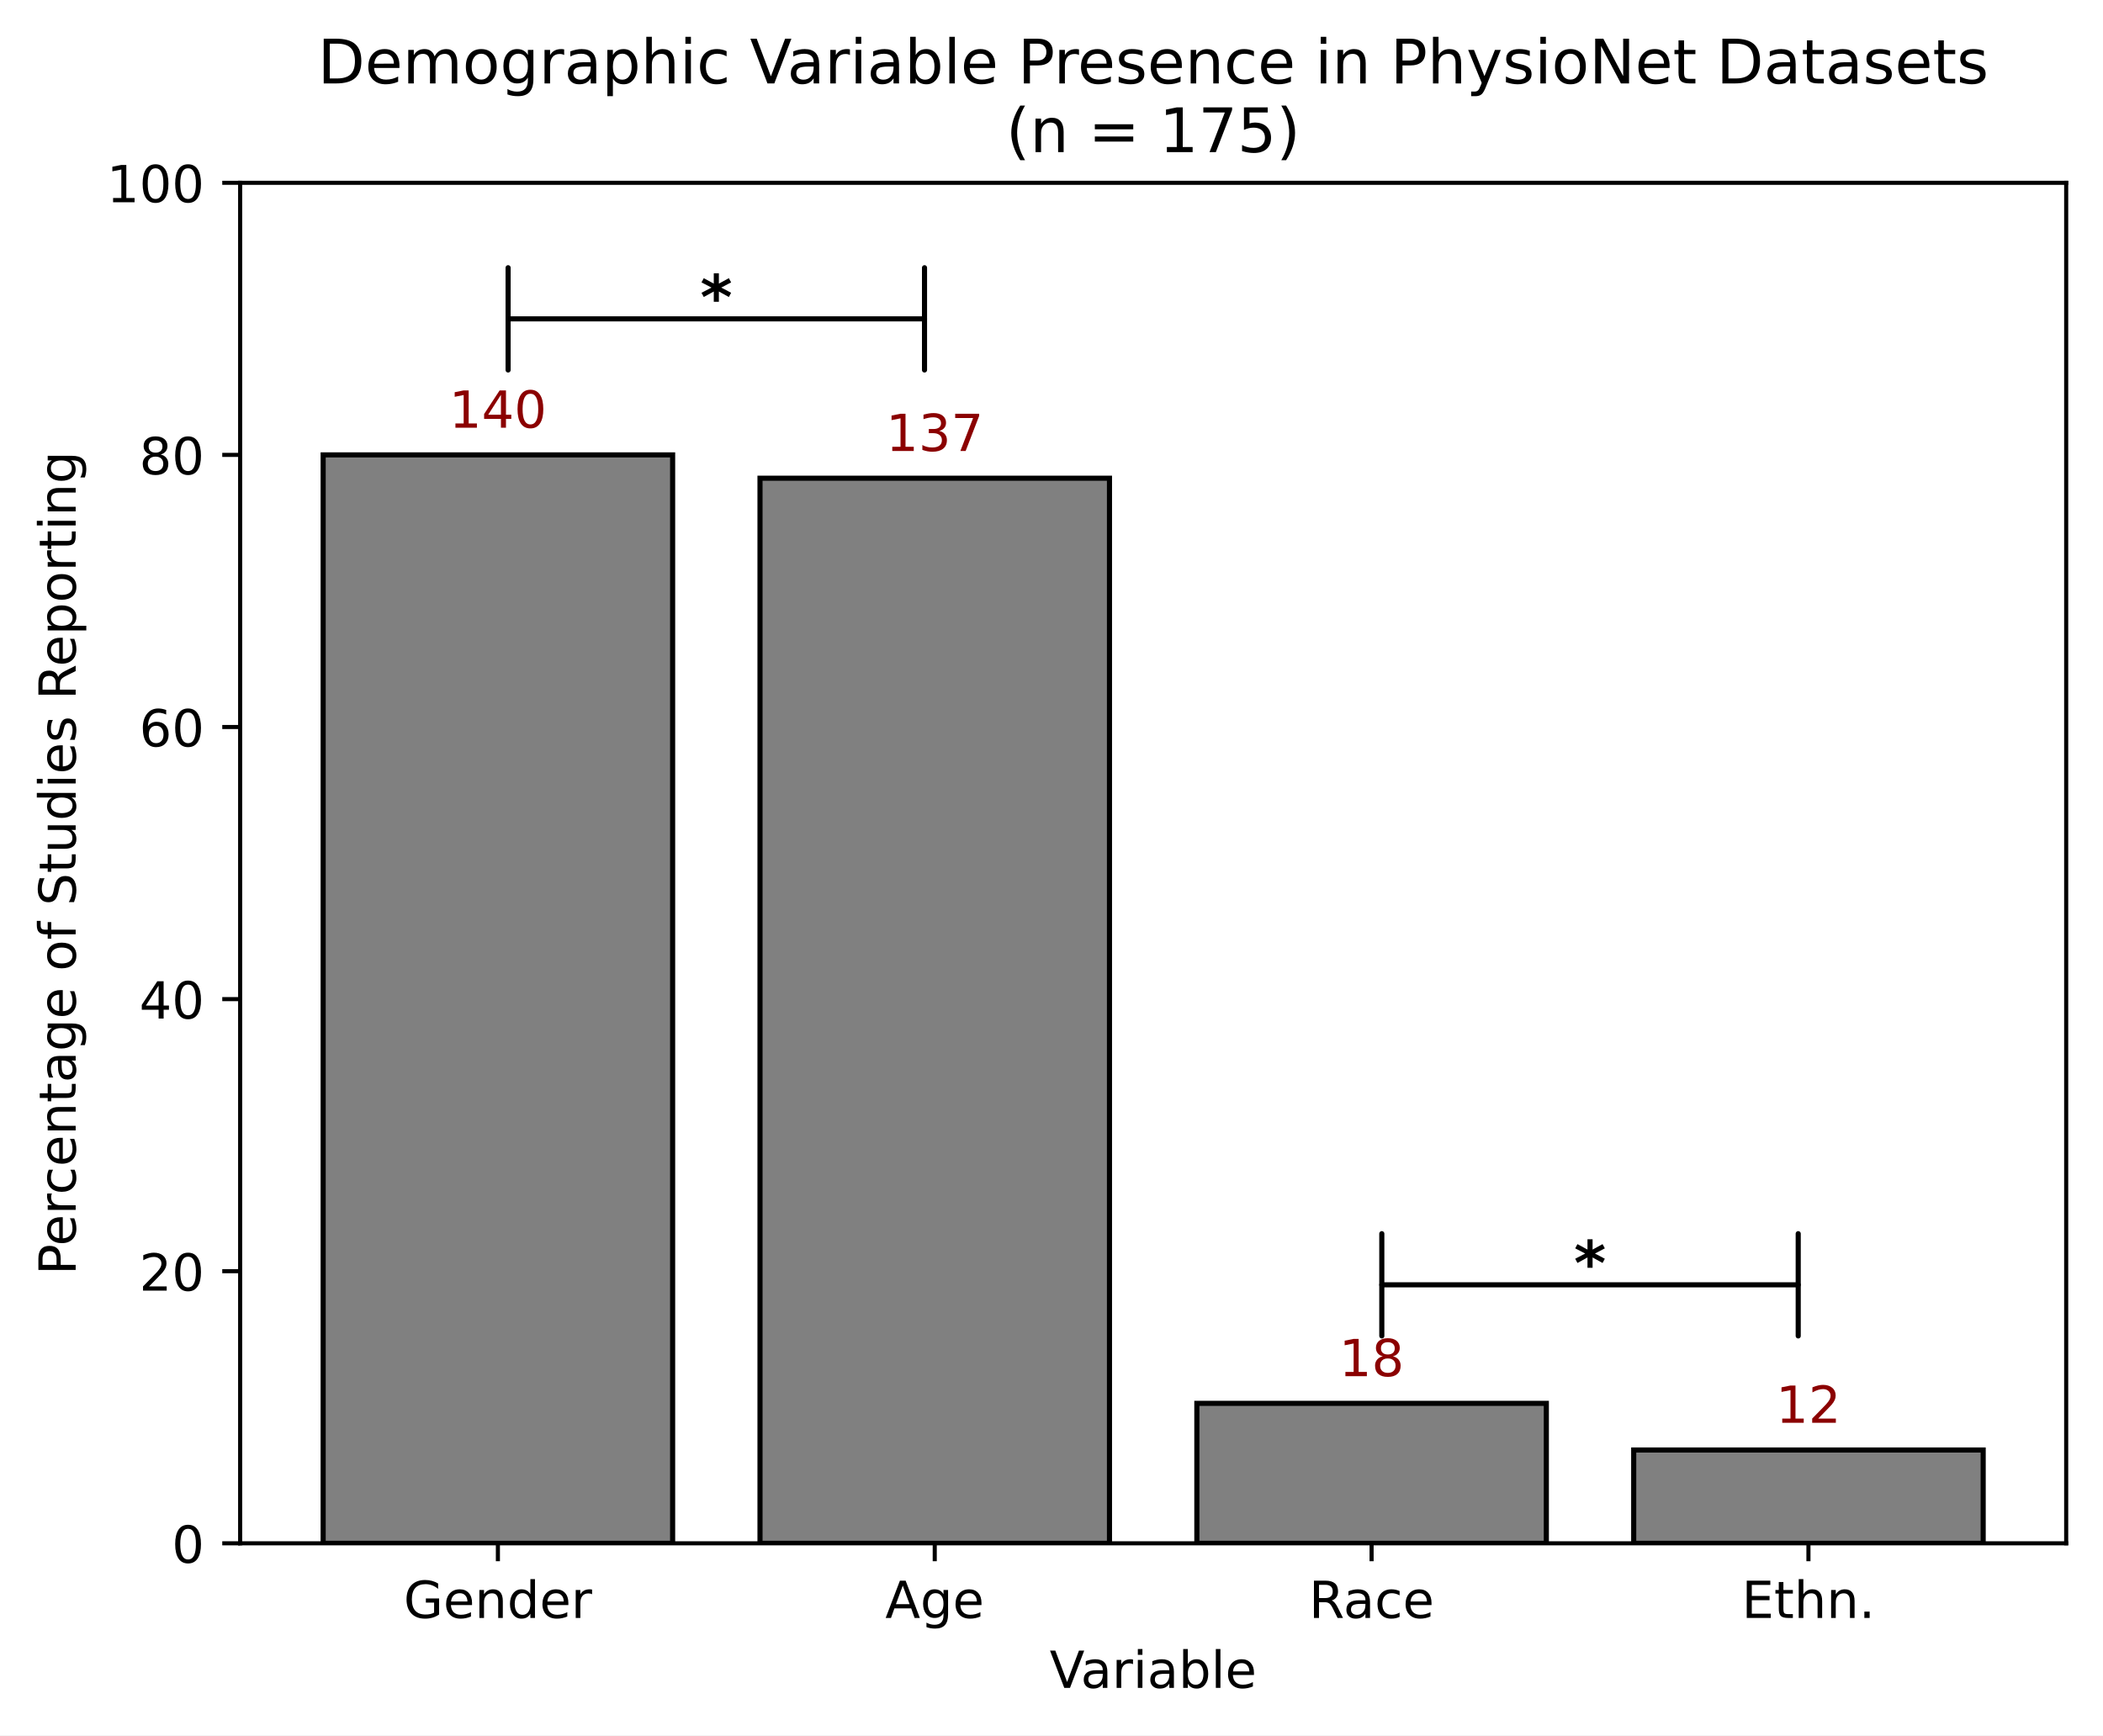
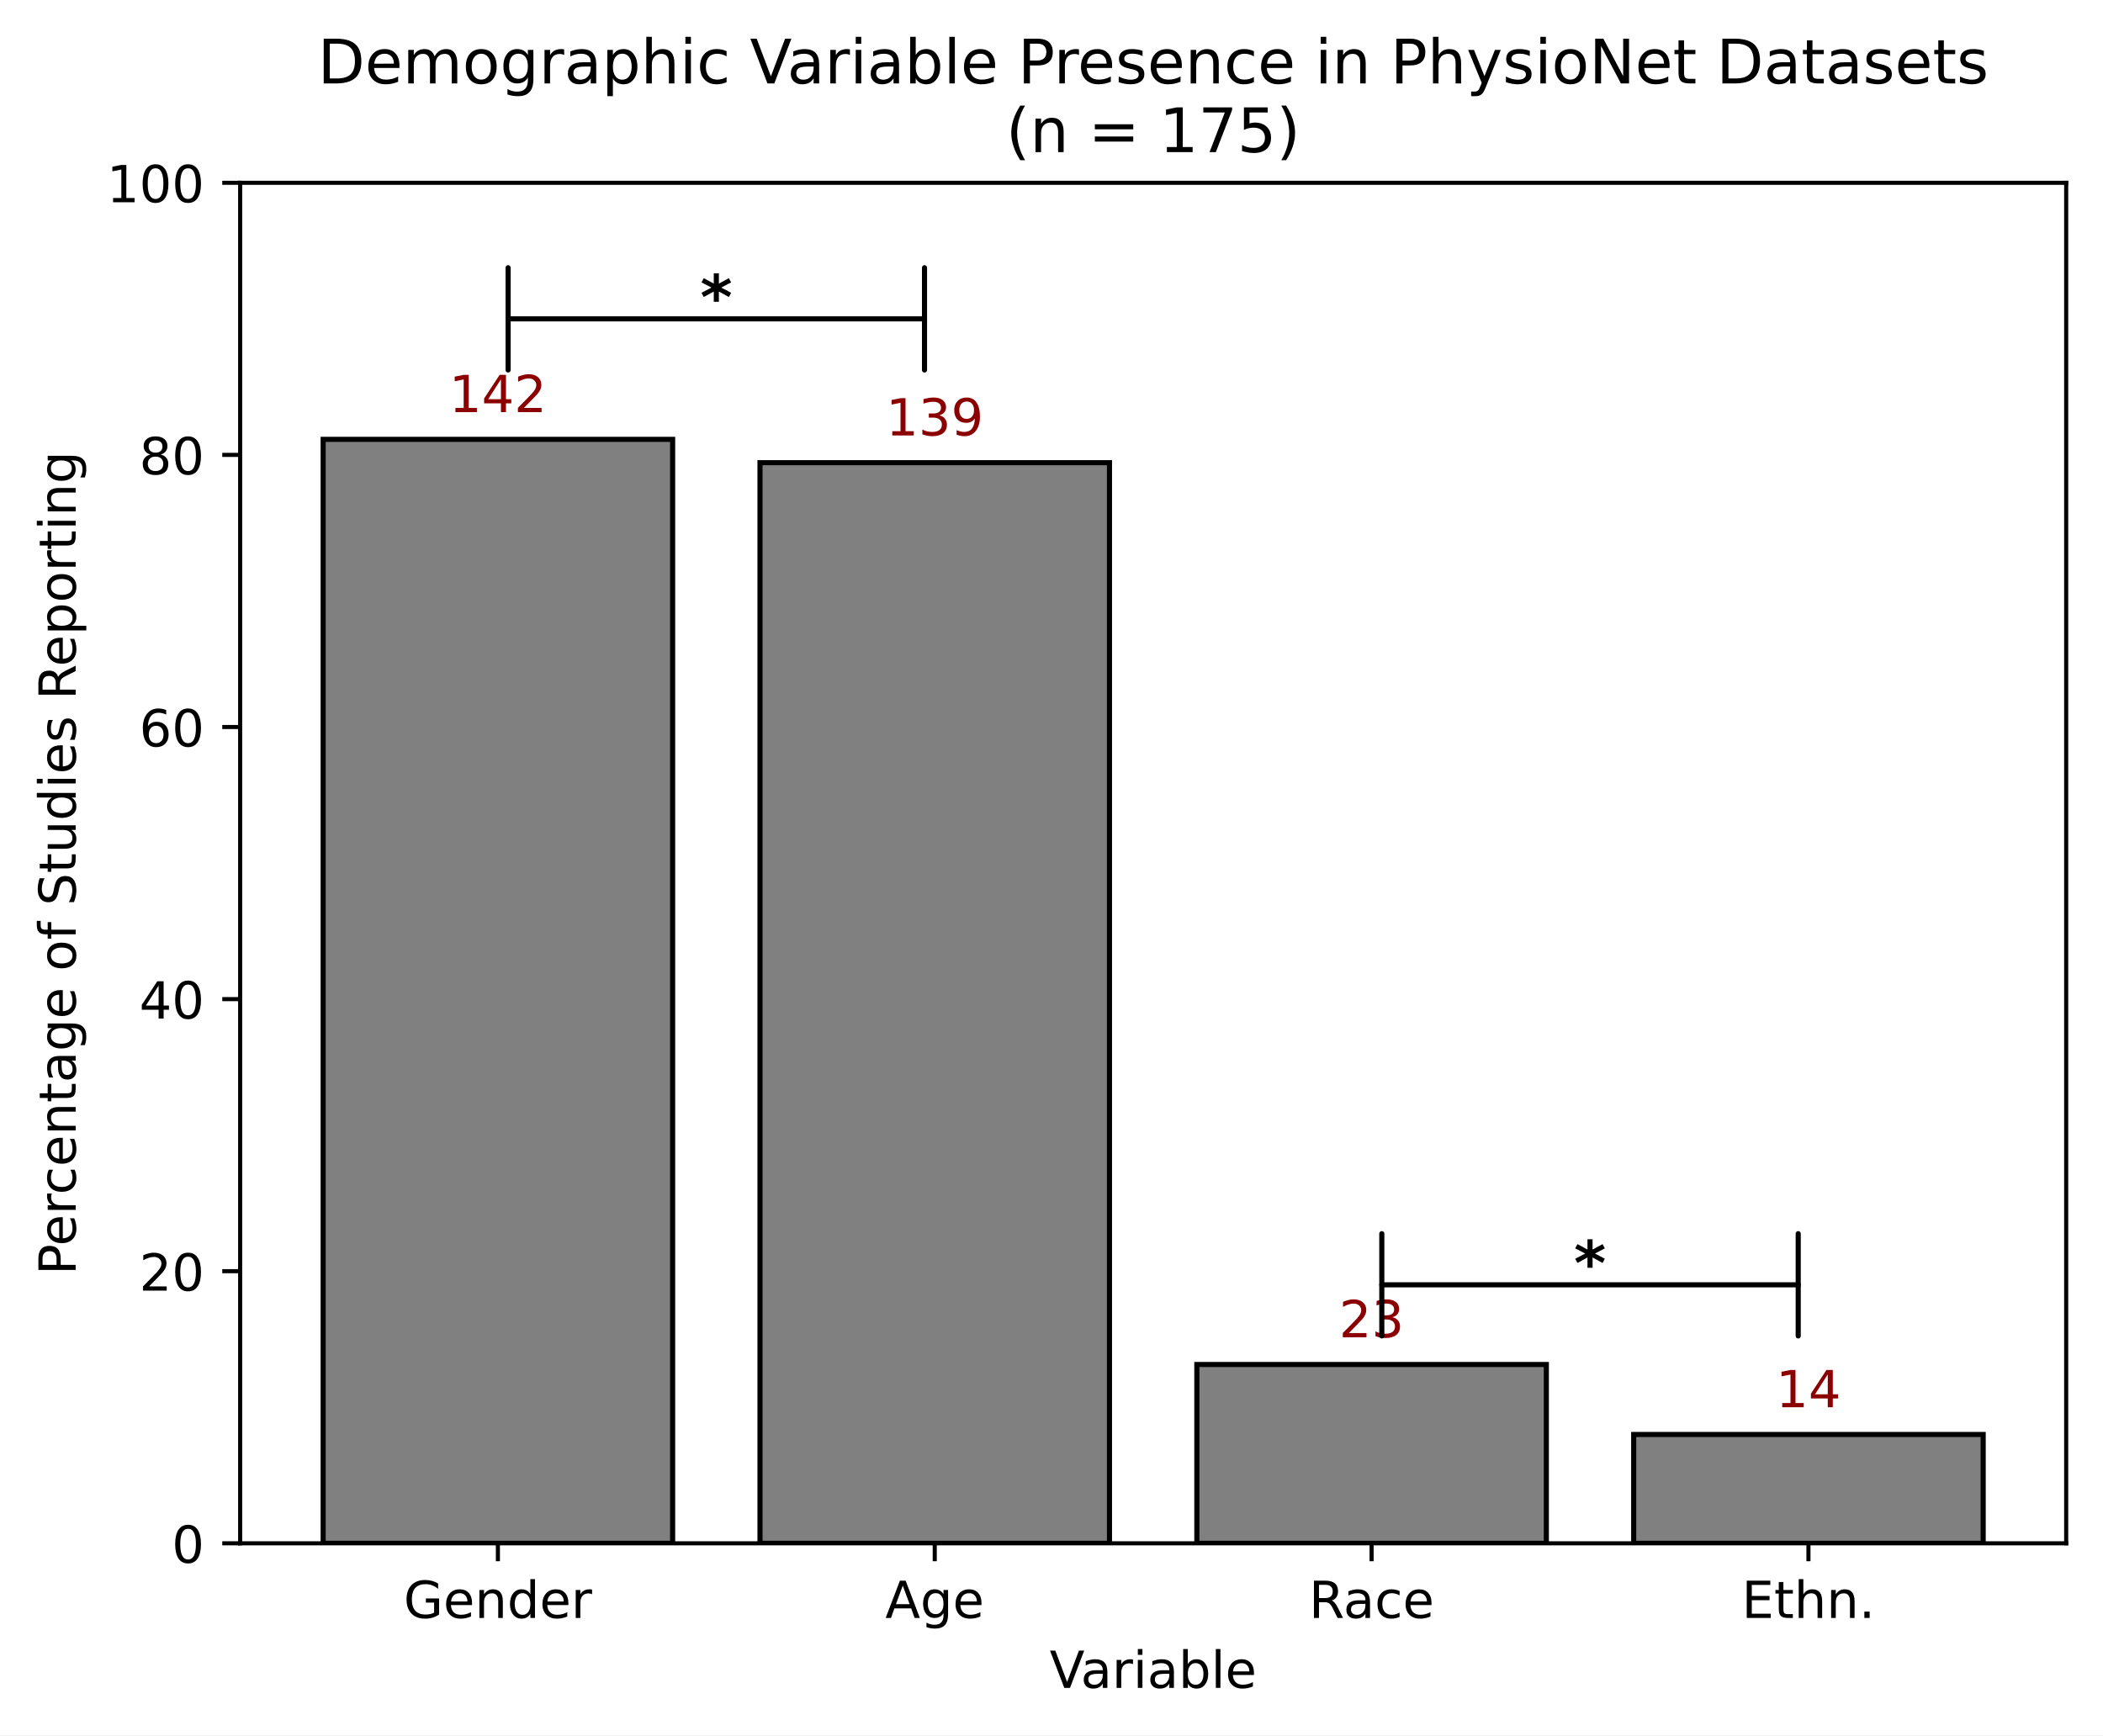
<svg xmlns="http://www.w3.org/2000/svg" xmlns:xlink="http://www.w3.org/1999/xlink" width="411.286pt" height="339.424pt" viewBox="0 0 411.286 339.424" version="1.1">
  <defs>
    <style type="text/css">*{stroke-linejoin: round; stroke-linecap: butt}</style>
  </defs>
  <g id="figure_1">
    <g id="patch_1">
      <path d="M 0 339.424  L 411.286 339.424  L 411.286 0  L 0 0  z " style="fill: #ffffff" />
    </g>
    <g id="axes_1">
      <g id="patch_2">
        <path d="M 46.966 301.868  L 404.086 301.868  L 404.086 35.755  L 46.966 35.755  z " style="fill: #ffffff" />
      </g>
      <g id="patch_3">
-         <path d="M 63.198 301.868  L 131.547 301.868  L 131.547 88.978  L 63.198 88.978  z " clip-path="url(#pe51b4fa61f)" style="fill: #808080; stroke: #000000; stroke-linejoin: miter" />
+         <path d="M 63.198 301.868  L 131.547 301.868  L 131.547 85.937  L 63.198 85.937  z " clip-path="url(#pbb61c9d397)" style="fill: #808080; stroke: #000000; stroke-linejoin: miter" />
      </g>
      <g id="patch_4">
-         <path d="M 148.634 301.868  L 216.982 301.868  L 216.982 93.54  L 148.634 93.54  z " clip-path="url(#pe51b4fa61f)" style="fill: #808080; stroke: #000000; stroke-linejoin: miter" />
+         <path d="M 148.634 301.868  L 216.982 301.868  L 216.982 90.499  L 148.634 90.499  z " clip-path="url(#pbb61c9d397)" style="fill: #808080; stroke: #000000; stroke-linejoin: miter" />
      </g>
      <g id="patch_5">
-         <path d="M 234.069 301.868  L 302.417 301.868  L 302.417 274.496  L 234.069 274.496  z " clip-path="url(#pe51b4fa61f)" style="fill: #808080; stroke: #000000; stroke-linejoin: miter" />
+         <path d="M 234.069 301.868  L 302.417 301.868  L 302.417 266.893  L 234.069 266.893  z " clip-path="url(#pbb61c9d397)" style="fill: #808080; stroke: #000000; stroke-linejoin: miter" />
      </g>
      <g id="patch_6">
-         <path d="M 319.505 301.868  L 387.853 301.868  L 387.853 283.62  L 319.505 283.62  z " clip-path="url(#pe51b4fa61f)" style="fill: #808080; stroke: #000000; stroke-linejoin: miter" />
+         <path d="M 319.505 301.868  L 387.853 301.868  L 387.853 280.579  L 319.505 280.579  z " clip-path="url(#pbb61c9d397)" style="fill: #808080; stroke: #000000; stroke-linejoin: miter" />
      </g>
      <g id="matplotlib.axis_1">
        <g id="xtick_1">
          <g id="line2d_1">
            <defs>
-               <path id="me9c7c8a9ce" d="M 0 0  L 0 3.5  " style="stroke: #000000; stroke-width: 0.8" />
+               <path id="m4e500f6a93" d="M 0 0  L 0 3.5  " style="stroke: #000000; stroke-width: 0.8" />
            </defs>
            <g>
-               <use xlink:href="#me9c7c8a9ce" x="97.373" y="301.868" style="stroke: #000000; stroke-width: 0.8" />
+               <use xlink:href="#m4e500f6a93" x="97.373" y="301.868" style="stroke: #000000; stroke-width: 0.8" />
            </g>
          </g>
          <g id="text_1">
            <g transform="translate(78.94673 316.4659) scale(0.1 -0.1)">
              <defs>
                <path id="DejaVuSans-47" d="M 3809 666  L 3809 1919  L 2778 1919  L 2778 2438  L 4434 2438  L 4434 434  Q 4069 175 3628 42  Q 3188 -91 2688 -91  Q 1594 -91 976 548  Q 359 1188 359 2328  Q 359 3472 976 4111  Q 1594 4750 2688 4750  Q 3144 4750 3555 4637  Q 3966 4525 4313 4306  L 4313 3634  Q 3963 3931 3569 4081  Q 3175 4231 2741 4231  Q 1884 4231 1454 3753  Q 1025 3275 1025 2328  Q 1025 1384 1454 906  Q 1884 428 2741 428  Q 3075 428 3337 486  Q 3600 544 3809 666  z " transform="scale(0.015625)" />
                <path id="DejaVuSans-65" d="M 3597 1894  L 3597 1613  L 953 1613  Q 991 1019 1311 708  Q 1631 397 2203 397  Q 2534 397 2845 478  Q 3156 559 3463 722  L 3463 178  Q 3153 47 2828 -22  Q 2503 -91 2169 -91  Q 1331 -91 842 396  Q 353 884 353 1716  Q 353 2575 817 3079  Q 1281 3584 2069 3584  Q 2775 3584 3186 3129  Q 3597 2675 3597 1894  z M 3022 2063  Q 3016 2534 2758 2815  Q 2500 3097 2075 3097  Q 1594 3097 1305 2825  Q 1016 2553 972 2059  L 3022 2063  z " transform="scale(0.015625)" />
                <path id="DejaVuSans-6e" d="M 3513 2113  L 3513 0  L 2938 0  L 2938 2094  Q 2938 2591 2744 2837  Q 2550 3084 2163 3084  Q 1697 3084 1428 2787  Q 1159 2491 1159 1978  L 1159 0  L 581 0  L 581 3500  L 1159 3500  L 1159 2956  Q 1366 3272 1645 3428  Q 1925 3584 2291 3584  Q 2894 3584 3203 3211  Q 3513 2838 3513 2113  z " transform="scale(0.015625)" />
                <path id="DejaVuSans-64" d="M 2906 2969  L 2906 4863  L 3481 4863  L 3481 0  L 2906 0  L 2906 525  Q 2725 213 2448 61  Q 2172 -91 1784 -91  Q 1150 -91 751 415  Q 353 922 353 1747  Q 353 2572 751 3078  Q 1150 3584 1784 3584  Q 2172 3584 2448 3432  Q 2725 3281 2906 2969  z M 947 1747  Q 947 1113 1208 752  Q 1469 391 1925 391  Q 2381 391 2643 752  Q 2906 1113 2906 1747  Q 2906 2381 2643 2742  Q 2381 3103 1925 3103  Q 1469 3103 1208 2742  Q 947 2381 947 1747  z " transform="scale(0.015625)" />
                <path id="DejaVuSans-72" d="M 2631 2963  Q 2534 3019 2420 3045  Q 2306 3072 2169 3072  Q 1681 3072 1420 2755  Q 1159 2438 1159 1844  L 1159 0  L 581 0  L 581 3500  L 1159 3500  L 1159 2956  Q 1341 3275 1631 3429  Q 1922 3584 2338 3584  Q 2397 3584 2469 3576  Q 2541 3569 2628 3553  L 2631 2963  z " transform="scale(0.015625)" />
              </defs>
              <use xlink:href="#DejaVuSans-47" />
              <use xlink:href="#DejaVuSans-65" x="77.49" />
              <use xlink:href="#DejaVuSans-6e" x="139.014" />
              <use xlink:href="#DejaVuSans-64" x="202.393" />
              <use xlink:href="#DejaVuSans-65" x="265.869" />
              <use xlink:href="#DejaVuSans-72" x="327.393" />
            </g>
          </g>
        </g>
        <g id="xtick_2">
          <g id="line2d_2">
            <g>
-               <use xlink:href="#me9c7c8a9ce" x="182.808" y="301.868" style="stroke: #000000; stroke-width: 0.8" />
+               <use xlink:href="#m4e500f6a93" x="182.808" y="301.868" style="stroke: #000000; stroke-width: 0.8" />
            </g>
          </g>
          <g id="text_2">
            <g transform="translate(173.1368 316.4659) scale(0.1 -0.1)">
              <defs>
                <path id="DejaVuSans-41" d="M 2188 4044  L 1331 1722  L 3047 1722  L 2188 4044  z M 1831 4666  L 2547 4666  L 4325 0  L 3669 0  L 3244 1197  L 1141 1197  L 716 0  L 50 0  L 1831 4666  z " transform="scale(0.015625)" />
                <path id="DejaVuSans-67" d="M 2906 1791  Q 2906 2416 2648 2759  Q 2391 3103 1925 3103  Q 1463 3103 1205 2759  Q 947 2416 947 1791  Q 947 1169 1205 825  Q 1463 481 1925 481  Q 2391 481 2648 825  Q 2906 1169 2906 1791  z M 3481 434  Q 3481 -459 3084 -895  Q 2688 -1331 1869 -1331  Q 1566 -1331 1297 -1286  Q 1028 -1241 775 -1147  L 775 -588  Q 1028 -725 1275 -790  Q 1522 -856 1778 -856  Q 2344 -856 2625 -561  Q 2906 -266 2906 331  L 2906 616  Q 2728 306 2450 153  Q 2172 0 1784 0  Q 1141 0 747 490  Q 353 981 353 1791  Q 353 2603 747 3093  Q 1141 3584 1784 3584  Q 2172 3584 2450 3431  Q 2728 3278 2906 2969  L 2906 3500  L 3481 3500  L 3481 434  z " transform="scale(0.015625)" />
              </defs>
              <use xlink:href="#DejaVuSans-41" />
              <use xlink:href="#DejaVuSans-67" x="68.408" />
              <use xlink:href="#DejaVuSans-65" x="131.885" />
            </g>
          </g>
        </g>
        <g id="xtick_3">
          <g id="line2d_3">
            <g>
-               <use xlink:href="#me9c7c8a9ce" x="268.243" y="301.868" style="stroke: #000000; stroke-width: 0.8" />
+               <use xlink:href="#m4e500f6a93" x="268.243" y="301.868" style="stroke: #000000; stroke-width: 0.8" />
            </g>
          </g>
          <g id="text_3">
            <g transform="translate(255.9918 316.4659) scale(0.1 -0.1)">
              <defs>
                <path id="DejaVuSans-52" d="M 2841 2188  Q 3044 2119 3236 1894  Q 3428 1669 3622 1275  L 4263 0  L 3584 0  L 2988 1197  Q 2756 1666 2539 1819  Q 2322 1972 1947 1972  L 1259 1972  L 1259 0  L 628 0  L 628 4666  L 2053 4666  Q 2853 4666 3247 4331  Q 3641 3997 3641 3322  Q 3641 2881 3436 2590  Q 3231 2300 2841 2188  z M 1259 4147  L 1259 2491  L 2053 2491  Q 2509 2491 2742 2702  Q 2975 2913 2975 3322  Q 2975 3731 2742 3939  Q 2509 4147 2053 4147  L 1259 4147  z " transform="scale(0.015625)" />
                <path id="DejaVuSans-61" d="M 2194 1759  Q 1497 1759 1228 1600  Q 959 1441 959 1056  Q 959 750 1161 570  Q 1363 391 1709 391  Q 2188 391 2477 730  Q 2766 1069 2766 1631  L 2766 1759  L 2194 1759  z M 3341 1997  L 3341 0  L 2766 0  L 2766 531  Q 2569 213 2275 61  Q 1981 -91 1556 -91  Q 1019 -91 701 211  Q 384 513 384 1019  Q 384 1609 779 1909  Q 1175 2209 1959 2209  L 2766 2209  L 2766 2266  Q 2766 2663 2505 2880  Q 2244 3097 1772 3097  Q 1472 3097 1187 3025  Q 903 2953 641 2809  L 641 3341  Q 956 3463 1253 3523  Q 1550 3584 1831 3584  Q 2591 3584 2966 3190  Q 3341 2797 3341 1997  z " transform="scale(0.015625)" />
                <path id="DejaVuSans-63" d="M 3122 3366  L 3122 2828  Q 2878 2963 2633 3030  Q 2388 3097 2138 3097  Q 1578 3097 1268 2742  Q 959 2388 959 1747  Q 959 1106 1268 751  Q 1578 397 2138 397  Q 2388 397 2633 464  Q 2878 531 3122 666  L 3122 134  Q 2881 22 2623 -34  Q 2366 -91 2075 -91  Q 1284 -91 818 406  Q 353 903 353 1747  Q 353 2603 823 3093  Q 1294 3584 2113 3584  Q 2378 3584 2631 3529  Q 2884 3475 3122 3366  z " transform="scale(0.015625)" />
              </defs>
              <use xlink:href="#DejaVuSans-52" />
              <use xlink:href="#DejaVuSans-61" x="67.232" />
              <use xlink:href="#DejaVuSans-63" x="128.512" />
              <use xlink:href="#DejaVuSans-65" x="183.492" />
            </g>
          </g>
        </g>
        <g id="xtick_4">
          <g id="line2d_4">
            <g>
-               <use xlink:href="#me9c7c8a9ce" x="353.679" y="301.868" style="stroke: #000000; stroke-width: 0.8" />
+               <use xlink:href="#m4e500f6a93" x="353.679" y="301.868" style="stroke: #000000; stroke-width: 0.8" />
            </g>
          </g>
          <g id="text_4">
            <g transform="translate(340.6326 316.4659) scale(0.1 -0.1)">
              <defs>
                <path id="DejaVuSans-45" d="M 628 4666  L 3578 4666  L 3578 4134  L 1259 4134  L 1259 2753  L 3481 2753  L 3481 2222  L 1259 2222  L 1259 531  L 3634 531  L 3634 0  L 628 0  L 628 4666  z " transform="scale(0.015625)" />
                <path id="DejaVuSans-74" d="M 1172 4494  L 1172 3500  L 2356 3500  L 2356 3053  L 1172 3053  L 1172 1153  Q 1172 725 1289 603  Q 1406 481 1766 481  L 2356 481  L 2356 0  L 1766 0  Q 1100 0 847 248  Q 594 497 594 1153  L 594 3053  L 172 3053  L 172 3500  L 594 3500  L 594 4494  L 1172 4494  z " transform="scale(0.015625)" />
                <path id="DejaVuSans-68" d="M 3513 2113  L 3513 0  L 2938 0  L 2938 2094  Q 2938 2591 2744 2837  Q 2550 3084 2163 3084  Q 1697 3084 1428 2787  Q 1159 2491 1159 1978  L 1159 0  L 581 0  L 581 4863  L 1159 4863  L 1159 2956  Q 1366 3272 1645 3428  Q 1925 3584 2291 3584  Q 2894 3584 3203 3211  Q 3513 2838 3513 2113  z " transform="scale(0.015625)" />
                <path id="DejaVuSans-2e" d="M 684 794  L 1344 794  L 1344 0  L 684 0  L 684 794  z " transform="scale(0.015625)" />
              </defs>
              <use xlink:href="#DejaVuSans-45" />
              <use xlink:href="#DejaVuSans-74" x="63.184" />
              <use xlink:href="#DejaVuSans-68" x="102.393" />
              <use xlink:href="#DejaVuSans-6e" x="165.771" />
              <use xlink:href="#DejaVuSans-2e" x="229.15" />
            </g>
          </g>
        </g>
        <g id="text_5">
          <g transform="translate(205.2803 330.1441) scale(0.1 -0.1)">
            <defs>
              <path id="DejaVuSans-56" d="M 1831 0  L 50 4666  L 709 4666  L 2188 738  L 3669 4666  L 4325 4666  L 2547 0  L 1831 0  z " transform="scale(0.015625)" />
              <path id="DejaVuSans-69" d="M 603 3500  L 1178 3500  L 1178 0  L 603 0  L 603 3500  z M 603 4863  L 1178 4863  L 1178 4134  L 603 4134  L 603 4863  z " transform="scale(0.015625)" />
              <path id="DejaVuSans-62" d="M 3116 1747  Q 3116 2381 2855 2742  Q 2594 3103 2138 3103  Q 1681 3103 1420 2742  Q 1159 2381 1159 1747  Q 1159 1113 1420 752  Q 1681 391 2138 391  Q 2594 391 2855 752  Q 3116 1113 3116 1747  z M 1159 2969  Q 1341 3281 1617 3432  Q 1894 3584 2278 3584  Q 2916 3584 3314 3078  Q 3713 2572 3713 1747  Q 3713 922 3314 415  Q 2916 -91 2278 -91  Q 1894 -91 1617 61  Q 1341 213 1159 525  L 1159 0  L 581 0  L 581 4863  L 1159 4863  L 1159 2969  z " transform="scale(0.015625)" />
              <path id="DejaVuSans-6c" d="M 603 4863  L 1178 4863  L 1178 0  L 603 0  L 603 4863  z " transform="scale(0.015625)" />
            </defs>
            <use xlink:href="#DejaVuSans-56" />
            <use xlink:href="#DejaVuSans-61" x="60.658" />
            <use xlink:href="#DejaVuSans-72" x="121.938" />
            <use xlink:href="#DejaVuSans-69" x="163.051" />
            <use xlink:href="#DejaVuSans-61" x="190.834" />
            <use xlink:href="#DejaVuSans-62" x="252.113" />
            <use xlink:href="#DejaVuSans-6c" x="315.59" />
            <use xlink:href="#DejaVuSans-65" x="343.373" />
          </g>
        </g>
      </g>
      <g id="matplotlib.axis_2">
        <g id="ytick_1">
          <g id="line2d_5">
            <defs>
-               <path id="md50ae2c0b3" d="M 0 0  L -3.5 0  " style="stroke: #000000; stroke-width: 0.8" />
+               <path id="m3d2d118517" d="M 0 0  L -3.5 0  " style="stroke: #000000; stroke-width: 0.8" />
            </defs>
            <g>
-               <use xlink:href="#md50ae2c0b3" x="46.966" y="301.868" style="stroke: #000000; stroke-width: 0.8" />
+               <use xlink:href="#m3d2d118517" x="46.966" y="301.868" style="stroke: #000000; stroke-width: 0.8" />
            </g>
          </g>
          <g id="text_6">
            <g transform="translate(33.60312 305.6667) scale(0.1 -0.1)">
              <defs>
                <path id="DejaVuSans-30" d="M 2034 4250  Q 1547 4250 1301 3770  Q 1056 3291 1056 2328  Q 1056 1369 1301 889  Q 1547 409 2034 409  Q 2525 409 2770 889  Q 3016 1369 3016 2328  Q 3016 3291 2770 3770  Q 2525 4250 2034 4250  z M 2034 4750  Q 2819 4750 3233 4129  Q 3647 3509 3647 2328  Q 3647 1150 3233 529  Q 2819 -91 2034 -91  Q 1250 -91 836 529  Q 422 1150 422 2328  Q 422 3509 836 4129  Q 1250 4750 2034 4750  z " transform="scale(0.015625)" />
              </defs>
              <use xlink:href="#DejaVuSans-30" />
            </g>
          </g>
        </g>
        <g id="ytick_2">
          <g id="line2d_6">
            <g>
-               <use xlink:href="#md50ae2c0b3" x="46.966" y="248.645" style="stroke: #000000; stroke-width: 0.8" />
+               <use xlink:href="#m3d2d118517" x="46.966" y="248.645" style="stroke: #000000; stroke-width: 0.8" />
            </g>
          </g>
          <g id="text_7">
            <g transform="translate(27.24063 252.4443) scale(0.1 -0.1)">
              <defs>
                <path id="DejaVuSans-32" d="M 1228 531  L 3431 531  L 3431 0  L 469 0  L 469 531  Q 828 903 1448 1529  Q 2069 2156 2228 2338  Q 2531 2678 2651 2914  Q 2772 3150 2772 3378  Q 2772 3750 2511 3984  Q 2250 4219 1831 4219  Q 1534 4219 1204 4116  Q 875 4013 500 3803  L 500 4441  Q 881 4594 1212 4672  Q 1544 4750 1819 4750  Q 2544 4750 2975 4387  Q 3406 4025 3406 3419  Q 3406 3131 3298 2873  Q 3191 2616 2906 2266  Q 2828 2175 2409 1742  Q 1991 1309 1228 531  z " transform="scale(0.015625)" />
              </defs>
              <use xlink:href="#DejaVuSans-32" />
              <use xlink:href="#DejaVuSans-30" x="63.623" />
            </g>
          </g>
        </g>
        <g id="ytick_3">
          <g id="line2d_7">
            <g>
-               <use xlink:href="#md50ae2c0b3" x="46.966" y="195.423" style="stroke: #000000; stroke-width: 0.8" />
+               <use xlink:href="#m3d2d118517" x="46.966" y="195.423" style="stroke: #000000; stroke-width: 0.8" />
            </g>
          </g>
          <g id="text_8">
            <g transform="translate(27.24063 199.2219) scale(0.1 -0.1)">
              <defs>
                <path id="DejaVuSans-34" d="M 2419 4116  L 825 1625  L 2419 1625  L 2419 4116  z M 2253 4666  L 3047 4666  L 3047 1625  L 3713 1625  L 3713 1100  L 3047 1100  L 3047 0  L 2419 0  L 2419 1100  L 313 1100  L 313 1709  L 2253 4666  z " transform="scale(0.015625)" />
              </defs>
              <use xlink:href="#DejaVuSans-34" />
              <use xlink:href="#DejaVuSans-30" x="63.623" />
            </g>
          </g>
        </g>
        <g id="ytick_4">
          <g id="line2d_8">
            <g>
-               <use xlink:href="#md50ae2c0b3" x="46.966" y="142.2" style="stroke: #000000; stroke-width: 0.8" />
+               <use xlink:href="#m3d2d118517" x="46.966" y="142.2" style="stroke: #000000; stroke-width: 0.8" />
            </g>
          </g>
          <g id="text_9">
            <g transform="translate(27.24063 145.9995) scale(0.1 -0.1)">
              <defs>
                <path id="DejaVuSans-36" d="M 2113 2584  Q 1688 2584 1439 2293  Q 1191 2003 1191 1497  Q 1191 994 1439 701  Q 1688 409 2113 409  Q 2538 409 2786 701  Q 3034 994 3034 1497  Q 3034 2003 2786 2293  Q 2538 2584 2113 2584  z M 3366 4563  L 3366 3988  Q 3128 4100 2886 4159  Q 2644 4219 2406 4219  Q 1781 4219 1451 3797  Q 1122 3375 1075 2522  Q 1259 2794 1537 2939  Q 1816 3084 2150 3084  Q 2853 3084 3261 2657  Q 3669 2231 3669 1497  Q 3669 778 3244 343  Q 2819 -91 2113 -91  Q 1303 -91 875 529  Q 447 1150 447 2328  Q 447 3434 972 4092  Q 1497 4750 2381 4750  Q 2619 4750 2861 4703  Q 3103 4656 3366 4563  z " transform="scale(0.015625)" />
              </defs>
              <use xlink:href="#DejaVuSans-36" />
              <use xlink:href="#DejaVuSans-30" x="63.623" />
            </g>
          </g>
        </g>
        <g id="ytick_5">
          <g id="line2d_9">
            <g>
-               <use xlink:href="#md50ae2c0b3" x="46.966" y="88.978" style="stroke: #000000; stroke-width: 0.8" />
+               <use xlink:href="#m3d2d118517" x="46.966" y="88.978" style="stroke: #000000; stroke-width: 0.8" />
            </g>
          </g>
          <g id="text_10">
            <g transform="translate(27.24063 92.77712) scale(0.1 -0.1)">
              <defs>
                <path id="DejaVuSans-38" d="M 2034 2216  Q 1584 2216 1326 1975  Q 1069 1734 1069 1313  Q 1069 891 1326 650  Q 1584 409 2034 409  Q 2484 409 2743 651  Q 3003 894 3003 1313  Q 3003 1734 2745 1975  Q 2488 2216 2034 2216  z M 1403 2484  Q 997 2584 770 2862  Q 544 3141 544 3541  Q 544 4100 942 4425  Q 1341 4750 2034 4750  Q 2731 4750 3128 4425  Q 3525 4100 3525 3541  Q 3525 3141 3298 2862  Q 3072 2584 2669 2484  Q 3125 2378 3379 2068  Q 3634 1759 3634 1313  Q 3634 634 3220 271  Q 2806 -91 2034 -91  Q 1263 -91 848 271  Q 434 634 434 1313  Q 434 1759 690 2068  Q 947 2378 1403 2484  z M 1172 3481  Q 1172 3119 1398 2916  Q 1625 2713 2034 2713  Q 2441 2713 2670 2916  Q 2900 3119 2900 3481  Q 2900 3844 2670 4047  Q 2441 4250 2034 4250  Q 1625 4250 1398 4047  Q 1172 3844 1172 3481  z " transform="scale(0.015625)" />
              </defs>
              <use xlink:href="#DejaVuSans-38" />
              <use xlink:href="#DejaVuSans-30" x="63.623" />
            </g>
          </g>
        </g>
        <g id="ytick_6">
          <g id="line2d_10">
            <g>
-               <use xlink:href="#md50ae2c0b3" x="46.966" y="35.755" style="stroke: #000000; stroke-width: 0.8" />
+               <use xlink:href="#m3d2d118517" x="46.966" y="35.755" style="stroke: #000000; stroke-width: 0.8" />
            </g>
          </g>
          <g id="text_11">
            <g transform="translate(20.87813 39.55472) scale(0.1 -0.1)">
              <defs>
                <path id="DejaVuSans-31" d="M 794 531  L 1825 531  L 1825 4091  L 703 3866  L 703 4441  L 1819 4666  L 2450 4666  L 2450 531  L 3481 531  L 3481 0  L 794 0  L 794 531  z " transform="scale(0.015625)" />
              </defs>
              <use xlink:href="#DejaVuSans-31" />
              <use xlink:href="#DejaVuSans-30" x="63.623" />
              <use xlink:href="#DejaVuSans-30" x="127.246" />
            </g>
          </g>
        </g>
        <g id="text_12">
          <g transform="translate(14.79844 249.3756) rotate(-90) scale(0.1 -0.1)">
            <defs>
              <path id="DejaVuSans-50" d="M 1259 4147  L 1259 2394  L 2053 2394  Q 2494 2394 2734 2622  Q 2975 2850 2975 3272  Q 2975 3691 2734 3919  Q 2494 4147 2053 4147  L 1259 4147  z M 628 4666  L 2053 4666  Q 2838 4666 3239 4311  Q 3641 3956 3641 3272  Q 3641 2581 3239 2228  Q 2838 1875 2053 1875  L 1259 1875  L 1259 0  L 628 0  L 628 4666  z " transform="scale(0.015625)" />
              <path id="DejaVuSans-20" transform="scale(0.015625)" />
              <path id="DejaVuSans-6f" d="M 1959 3097  Q 1497 3097 1228 2736  Q 959 2375 959 1747  Q 959 1119 1226 758  Q 1494 397 1959 397  Q 2419 397 2687 759  Q 2956 1122 2956 1747  Q 2956 2369 2687 2733  Q 2419 3097 1959 3097  z M 1959 3584  Q 2709 3584 3137 3096  Q 3566 2609 3566 1747  Q 3566 888 3137 398  Q 2709 -91 1959 -91  Q 1206 -91 779 398  Q 353 888 353 1747  Q 353 2609 779 3096  Q 1206 3584 1959 3584  z " transform="scale(0.015625)" />
              <path id="DejaVuSans-66" d="M 2375 4863  L 2375 4384  L 1825 4384  Q 1516 4384 1395 4259  Q 1275 4134 1275 3809  L 1275 3500  L 2222 3500  L 2222 3053  L 1275 3053  L 1275 0  L 697 0  L 697 3053  L 147 3053  L 147 3500  L 697 3500  L 697 3744  Q 697 4328 969 4595  Q 1241 4863 1831 4863  L 2375 4863  z " transform="scale(0.015625)" />
              <path id="DejaVuSans-53" d="M 3425 4513  L 3425 3897  Q 3066 4069 2747 4153  Q 2428 4238 2131 4238  Q 1616 4238 1336 4038  Q 1056 3838 1056 3469  Q 1056 3159 1242 3001  Q 1428 2844 1947 2747  L 2328 2669  Q 3034 2534 3370 2195  Q 3706 1856 3706 1288  Q 3706 609 3251 259  Q 2797 -91 1919 -91  Q 1588 -91 1214 -16  Q 841 59 441 206  L 441 856  Q 825 641 1194 531  Q 1563 422 1919 422  Q 2459 422 2753 634  Q 3047 847 3047 1241  Q 3047 1584 2836 1778  Q 2625 1972 2144 2069  L 1759 2144  Q 1053 2284 737 2584  Q 422 2884 422 3419  Q 422 4038 858 4394  Q 1294 4750 2059 4750  Q 2388 4750 2728 4690  Q 3069 4631 3425 4513  z " transform="scale(0.015625)" />
              <path id="DejaVuSans-75" d="M 544 1381  L 544 3500  L 1119 3500  L 1119 1403  Q 1119 906 1312 657  Q 1506 409 1894 409  Q 2359 409 2629 706  Q 2900 1003 2900 1516  L 2900 3500  L 3475 3500  L 3475 0  L 2900 0  L 2900 538  Q 2691 219 2414 64  Q 2138 -91 1772 -91  Q 1169 -91 856 284  Q 544 659 544 1381  z M 1991 3584  L 1991 3584  z " transform="scale(0.015625)" />
              <path id="DejaVuSans-73" d="M 2834 3397  L 2834 2853  Q 2591 2978 2328 3040  Q 2066 3103 1784 3103  Q 1356 3103 1142 2972  Q 928 2841 928 2578  Q 928 2378 1081 2264  Q 1234 2150 1697 2047  L 1894 2003  Q 2506 1872 2764 1633  Q 3022 1394 3022 966  Q 3022 478 2636 193  Q 2250 -91 1575 -91  Q 1294 -91 989 -36  Q 684 19 347 128  L 347 722  Q 666 556 975 473  Q 1284 391 1588 391  Q 1994 391 2212 530  Q 2431 669 2431 922  Q 2431 1156 2273 1281  Q 2116 1406 1581 1522  L 1381 1569  Q 847 1681 609 1914  Q 372 2147 372 2553  Q 372 3047 722 3315  Q 1072 3584 1716 3584  Q 2034 3584 2315 3537  Q 2597 3491 2834 3397  z " transform="scale(0.015625)" />
              <path id="DejaVuSans-70" d="M 1159 525  L 1159 -1331  L 581 -1331  L 581 3500  L 1159 3500  L 1159 2969  Q 1341 3281 1617 3432  Q 1894 3584 2278 3584  Q 2916 3584 3314 3078  Q 3713 2572 3713 1747  Q 3713 922 3314 415  Q 2916 -91 2278 -91  Q 1894 -91 1617 61  Q 1341 213 1159 525  z M 3116 1747  Q 3116 2381 2855 2742  Q 2594 3103 2138 3103  Q 1681 3103 1420 2742  Q 1159 2381 1159 1747  Q 1159 1113 1420 752  Q 1681 391 2138 391  Q 2594 391 2855 752  Q 3116 1113 3116 1747  z " transform="scale(0.015625)" />
            </defs>
            <use xlink:href="#DejaVuSans-50" />
            <use xlink:href="#DejaVuSans-65" x="56.678" />
            <use xlink:href="#DejaVuSans-72" x="118.201" />
            <use xlink:href="#DejaVuSans-63" x="157.064" />
            <use xlink:href="#DejaVuSans-65" x="212.045" />
            <use xlink:href="#DejaVuSans-6e" x="273.568" />
            <use xlink:href="#DejaVuSans-74" x="336.947" />
            <use xlink:href="#DejaVuSans-61" x="376.156" />
            <use xlink:href="#DejaVuSans-67" x="437.436" />
            <use xlink:href="#DejaVuSans-65" x="500.912" />
            <use xlink:href="#DejaVuSans-20" x="562.436" />
            <use xlink:href="#DejaVuSans-6f" x="594.223" />
            <use xlink:href="#DejaVuSans-66" x="655.404" />
            <use xlink:href="#DejaVuSans-20" x="690.609" />
            <use xlink:href="#DejaVuSans-53" x="722.396" />
            <use xlink:href="#DejaVuSans-74" x="785.873" />
            <use xlink:href="#DejaVuSans-75" x="825.082" />
            <use xlink:href="#DejaVuSans-64" x="888.461" />
            <use xlink:href="#DejaVuSans-69" x="951.938" />
            <use xlink:href="#DejaVuSans-65" x="979.721" />
            <use xlink:href="#DejaVuSans-73" x="1041.244" />
            <use xlink:href="#DejaVuSans-20" x="1093.344" />
            <use xlink:href="#DejaVuSans-52" x="1125.131" />
            <use xlink:href="#DejaVuSans-65" x="1190.113" />
            <use xlink:href="#DejaVuSans-70" x="1251.637" />
            <use xlink:href="#DejaVuSans-6f" x="1315.113" />
            <use xlink:href="#DejaVuSans-72" x="1376.295" />
            <use xlink:href="#DejaVuSans-74" x="1417.408" />
            <use xlink:href="#DejaVuSans-69" x="1456.617" />
            <use xlink:href="#DejaVuSans-6e" x="1484.4" />
            <use xlink:href="#DejaVuSans-67" x="1547.779" />
          </g>
        </g>
      </g>
      <g id="patch_7">
        <path d="M 46.966 301.868  L 46.966 35.755  " style="fill: none; stroke: #000000; stroke-width: 0.8; stroke-linejoin: miter; stroke-linecap: square" />
      </g>
      <g id="patch_8">
        <path d="M 404.086 301.868  L 404.086 35.755  " style="fill: none; stroke: #000000; stroke-width: 0.8; stroke-linejoin: miter; stroke-linecap: square" />
      </g>
      <g id="patch_9">
        <path d="M 46.966 301.868  L 404.086 301.868  " style="fill: none; stroke: #000000; stroke-width: 0.8; stroke-linejoin: miter; stroke-linecap: square" />
      </g>
      <g id="patch_10">
        <path d="M 46.966 35.755  L 404.086 35.755  " style="fill: none; stroke: #000000; stroke-width: 0.8; stroke-linejoin: miter; stroke-linecap: square" />
      </g>
      <g id="text_13">
-         <g style="fill: #8b0000" transform="translate(87.82877 83.65566) scale(0.1 -0.1)">
+         <g style="fill: #8b0000" transform="translate(87.82877 80.61438) scale(0.1 -0.1)">
          <use xlink:href="#DejaVuSans-31" />
          <use xlink:href="#DejaVuSans-34" x="63.623" />
-           <use xlink:href="#DejaVuSans-30" x="127.246" />
+           <use xlink:href="#DejaVuSans-32" x="127.246" />
        </g>
      </g>
      <g id="text_14">
-         <g style="fill: #8b0000" transform="translate(173.2642 88.21758) scale(0.1 -0.1)">
+         <g style="fill: #8b0000" transform="translate(173.2642 85.1763) scale(0.1 -0.1)">
          <defs>
            <path id="DejaVuSans-33" d="M 2597 2516  Q 3050 2419 3304 2112  Q 3559 1806 3559 1356  Q 3559 666 3084 287  Q 2609 -91 1734 -91  Q 1441 -91 1130 -33  Q 819 25 488 141  L 488 750  Q 750 597 1062 519  Q 1375 441 1716 441  Q 2309 441 2620 675  Q 2931 909 2931 1356  Q 2931 1769 2642 2001  Q 2353 2234 1838 2234  L 1294 2234  L 1294 2753  L 1863 2753  Q 2328 2753 2575 2939  Q 2822 3125 2822 3475  Q 2822 3834 2567 4026  Q 2313 4219 1838 4219  Q 1578 4219 1281 4162  Q 984 4106 628 3988  L 628 4550  Q 988 4650 1302 4700  Q 1616 4750 1894 4750  Q 2613 4750 3031 4423  Q 3450 4097 3450 3541  Q 3450 3153 3228 2886  Q 3006 2619 2597 2516  z " transform="scale(0.015625)" />
-             <path id="DejaVuSans-37" d="M 525 4666  L 3525 4666  L 3525 4397  L 1831 0  L 1172 0  L 2766 4134  L 525 4134  L 525 4666  z " transform="scale(0.015625)" />
+             <path id="DejaVuSans-39" d="M 703 97  L 703 672  Q 941 559 1184 500  Q 1428 441 1663 441  Q 2288 441 2617 861  Q 2947 1281 2994 2138  Q 2813 1869 2534 1725  Q 2256 1581 1919 1581  Q 1219 1581 811 2004  Q 403 2428 403 3163  Q 403 3881 828 4315  Q 1253 4750 1959 4750  Q 2769 4750 3195 4129  Q 3622 3509 3622 2328  Q 3622 1225 3098 567  Q 2575 -91 1691 -91  Q 1453 -91 1209 -44  Q 966 3 703 97  z M 1959 2075  Q 2384 2075 2632 2365  Q 2881 2656 2881 3163  Q 2881 3666 2632 3958  Q 2384 4250 1959 4250  Q 1534 4250 1286 3958  Q 1038 3666 1038 3163  Q 1038 2656 1286 2365  Q 1534 2075 1959 2075  z " transform="scale(0.015625)" />
          </defs>
          <use xlink:href="#DejaVuSans-31" />
          <use xlink:href="#DejaVuSans-33" x="63.623" />
-           <use xlink:href="#DejaVuSans-37" x="127.246" />
+           <use xlink:href="#DejaVuSans-39" x="127.246" />
        </g>
      </g>
      <g id="text_15">
-         <g style="fill: #8b0000" transform="translate(261.8808 269.1737) scale(0.1 -0.1)">
+         <g style="fill: #8b0000" transform="translate(261.8808 261.5705) scale(0.1 -0.1)">
+           <use xlink:href="#DejaVuSans-32" />
+           <use xlink:href="#DejaVuSans-33" x="63.623" />
+         </g>
+       </g>
+       <g id="text_16">
+         <g style="fill: #8b0000" transform="translate(347.3162 275.2563) scale(0.1 -0.1)">
          <use xlink:href="#DejaVuSans-31" />
-           <use xlink:href="#DejaVuSans-38" x="63.623" />
-         </g>
-       </g>
-       <g id="text_16">
-         <g style="fill: #8b0000" transform="translate(347.3162 278.2976) scale(0.1 -0.1)">
-           <use xlink:href="#DejaVuSans-31" />
-           <use xlink:href="#DejaVuSans-32" x="63.623" />
+           <use xlink:href="#DejaVuSans-34" x="63.623" />
        </g>
      </g>
      <g id="text_17">
        <g transform="translate(136.9524 62.3667) scale(0.12 -0.12)">
          <defs>
            <path id="DejaVuSans-Bold-2a" d="M 3219 3803  L 2188 3263  L 3219 2719  L 2981 2278  L 1941 2853  L 1941 1778  L 1409 1778  L 1409 2853  L 366 2278  L 128 2719  L 1172 3263  L 128 3803  L 366 4244  L 1409 3675  L 1409 4750  L 1941 4750  L 1941 3675  L 2981 4244  L 3219 3803  z " transform="scale(0.015625)" />
          </defs>
          <use xlink:href="#DejaVuSans-Bold-2a" />
        </g>
      </g>
      <g id="patch_11">
        <path d="M 180.808 62.367  Q 140.09 62.367 99.371 62.367  " style="fill: none; stroke: #000000; stroke-linecap: round" />
        <path d="M 180.808 72.367  L 180.808 72.367  L 180.808 52.367  L 180.808 52.367  " style="fill: none; stroke: #000000; stroke-linecap: round" />
        <path d="M 99.371 52.367  L 99.371 52.367  L 99.371 72.367  L 99.371 72.367  " style="fill: none; stroke: #000000; stroke-linecap: round" />
      </g>
      <g id="text_18">
        <g transform="translate(307.8232 251.3062) scale(0.12 -0.12)">
          <use xlink:href="#DejaVuSans-Bold-2a" />
        </g>
      </g>
      <g id="patch_12">
        <path d="M 351.679 251.306  Q 310.961 251.306 270.242 251.306  " style="fill: none; stroke: #000000; stroke-linecap: round" />
        <path d="M 351.679 261.306  L 351.679 261.306  L 351.679 241.306  L 351.679 241.306  " style="fill: none; stroke: #000000; stroke-linecap: round" />
        <path d="M 270.242 241.306  L 270.242 241.306  L 270.242 261.306  L 270.242 261.306  " style="fill: none; stroke: #000000; stroke-linecap: round" />
      </g>
      <g id="text_19">
        <g transform="translate(62.13344 16.31812) scale(0.12 -0.12)">
          <defs>
            <path id="DejaVuSans-44" d="M 1259 4147  L 1259 519  L 2022 519  Q 2988 519 3436 956  Q 3884 1394 3884 2338  Q 3884 3275 3436 3711  Q 2988 4147 2022 4147  L 1259 4147  z M 628 4666  L 1925 4666  Q 3281 4666 3915 4102  Q 4550 3538 4550 2338  Q 4550 1131 3912 565  Q 3275 0 1925 0  L 628 0  L 628 4666  z " transform="scale(0.015625)" />
            <path id="DejaVuSans-6d" d="M 3328 2828  Q 3544 3216 3844 3400  Q 4144 3584 4550 3584  Q 5097 3584 5394 3201  Q 5691 2819 5691 2113  L 5691 0  L 5113 0  L 5113 2094  Q 5113 2597 4934 2840  Q 4756 3084 4391 3084  Q 3944 3084 3684 2787  Q 3425 2491 3425 1978  L 3425 0  L 2847 0  L 2847 2094  Q 2847 2600 2669 2842  Q 2491 3084 2119 3084  Q 1678 3084 1418 2786  Q 1159 2488 1159 1978  L 1159 0  L 581 0  L 581 3500  L 1159 3500  L 1159 2956  Q 1356 3278 1631 3431  Q 1906 3584 2284 3584  Q 2666 3584 2933 3390  Q 3200 3197 3328 2828  z " transform="scale(0.015625)" />
            <path id="DejaVuSans-79" d="M 2059 -325  Q 1816 -950 1584 -1140  Q 1353 -1331 966 -1331  L 506 -1331  L 506 -850  L 844 -850  Q 1081 -850 1212 -737  Q 1344 -625 1503 -206  L 1606 56  L 191 3500  L 800 3500  L 1894 763  L 2988 3500  L 3597 3500  L 2059 -325  z " transform="scale(0.015625)" />
            <path id="DejaVuSans-4e" d="M 628 4666  L 1478 4666  L 3547 763  L 3547 4666  L 4159 4666  L 4159 0  L 3309 0  L 1241 3903  L 1241 0  L 628 0  L 628 4666  z " transform="scale(0.015625)" />
          </defs>
          <use xlink:href="#DejaVuSans-44" />
          <use xlink:href="#DejaVuSans-65" x="77.002" />
          <use xlink:href="#DejaVuSans-6d" x="138.525" />
          <use xlink:href="#DejaVuSans-6f" x="235.938" />
          <use xlink:href="#DejaVuSans-67" x="297.119" />
          <use xlink:href="#DejaVuSans-72" x="360.596" />
          <use xlink:href="#DejaVuSans-61" x="401.709" />
          <use xlink:href="#DejaVuSans-70" x="462.988" />
          <use xlink:href="#DejaVuSans-68" x="526.465" />
          <use xlink:href="#DejaVuSans-69" x="589.844" />
          <use xlink:href="#DejaVuSans-63" x="617.627" />
          <use xlink:href="#DejaVuSans-20" x="672.607" />
          <use xlink:href="#DejaVuSans-56" x="704.395" />
          <use xlink:href="#DejaVuSans-61" x="765.053" />
          <use xlink:href="#DejaVuSans-72" x="826.332" />
          <use xlink:href="#DejaVuSans-69" x="867.445" />
          <use xlink:href="#DejaVuSans-61" x="895.229" />
          <use xlink:href="#DejaVuSans-62" x="956.508" />
          <use xlink:href="#DejaVuSans-6c" x="1019.984" />
          <use xlink:href="#DejaVuSans-65" x="1047.768" />
          <use xlink:href="#DejaVuSans-20" x="1109.291" />
          <use xlink:href="#DejaVuSans-50" x="1141.078" />
          <use xlink:href="#DejaVuSans-72" x="1199.631" />
          <use xlink:href="#DejaVuSans-65" x="1238.494" />
          <use xlink:href="#DejaVuSans-73" x="1300.018" />
          <use xlink:href="#DejaVuSans-65" x="1352.117" />
          <use xlink:href="#DejaVuSans-6e" x="1413.641" />
          <use xlink:href="#DejaVuSans-63" x="1477.02" />
          <use xlink:href="#DejaVuSans-65" x="1532" />
          <use xlink:href="#DejaVuSans-20" x="1593.523" />
          <use xlink:href="#DejaVuSans-69" x="1625.311" />
          <use xlink:href="#DejaVuSans-6e" x="1653.094" />
          <use xlink:href="#DejaVuSans-20" x="1716.473" />
          <use xlink:href="#DejaVuSans-50" x="1748.26" />
          <use xlink:href="#DejaVuSans-68" x="1808.562" />
          <use xlink:href="#DejaVuSans-79" x="1871.941" />
          <use xlink:href="#DejaVuSans-73" x="1931.121" />
          <use xlink:href="#DejaVuSans-69" x="1983.221" />
          <use xlink:href="#DejaVuSans-6f" x="2011.004" />
          <use xlink:href="#DejaVuSans-4e" x="2072.186" />
          <use xlink:href="#DejaVuSans-65" x="2146.99" />
          <use xlink:href="#DejaVuSans-74" x="2208.514" />
          <use xlink:href="#DejaVuSans-20" x="2247.723" />
          <use xlink:href="#DejaVuSans-44" x="2279.51" />
          <use xlink:href="#DejaVuSans-61" x="2356.512" />
          <use xlink:href="#DejaVuSans-74" x="2417.791" />
          <use xlink:href="#DejaVuSans-61" x="2457" />
          <use xlink:href="#DejaVuSans-73" x="2518.279" />
          <use xlink:href="#DejaVuSans-65" x="2570.379" />
          <use xlink:href="#DejaVuSans-74" x="2631.902" />
          <use xlink:href="#DejaVuSans-73" x="2671.111" />
        </g>
        <g transform="translate(196.7472 29.7555) scale(0.12 -0.12)">
          <defs>
            <path id="DejaVuSans-28" d="M 1984 4856  Q 1566 4138 1362 3434  Q 1159 2731 1159 2009  Q 1159 1288 1364 580  Q 1569 -128 1984 -844  L 1484 -844  Q 1016 -109 783 600  Q 550 1309 550 2009  Q 550 2706 781 3412  Q 1013 4119 1484 4856  L 1984 4856  z " transform="scale(0.015625)" />
            <path id="DejaVuSans-3d" d="M 678 2906  L 4684 2906  L 4684 2381  L 678 2381  L 678 2906  z M 678 1631  L 4684 1631  L 4684 1100  L 678 1100  L 678 1631  z " transform="scale(0.015625)" />
+             <path id="DejaVuSans-37" d="M 525 4666  L 3525 4666  L 3525 4397  L 1831 0  L 1172 0  L 2766 4134  L 525 4134  L 525 4666  z " transform="scale(0.015625)" />
            <path id="DejaVuSans-35" d="M 691 4666  L 3169 4666  L 3169 4134  L 1269 4134  L 1269 2991  Q 1406 3038 1543 3061  Q 1681 3084 1819 3084  Q 2600 3084 3056 2656  Q 3513 2228 3513 1497  Q 3513 744 3044 326  Q 2575 -91 1722 -91  Q 1428 -91 1123 -41  Q 819 9 494 109  L 494 744  Q 775 591 1075 516  Q 1375 441 1709 441  Q 2250 441 2565 725  Q 2881 1009 2881 1497  Q 2881 1984 2565 2268  Q 2250 2553 1709 2553  Q 1456 2553 1204 2497  Q 953 2441 691 2322  L 691 4666  z " transform="scale(0.015625)" />
            <path id="DejaVuSans-29" d="M 513 4856  L 1013 4856  Q 1481 4119 1714 3412  Q 1947 2706 1947 2009  Q 1947 1309 1714 600  Q 1481 -109 1013 -844  L 513 -844  Q 928 -128 1133 580  Q 1338 1288 1338 2009  Q 1338 2731 1133 3434  Q 928 4138 513 4856  z " transform="scale(0.015625)" />
          </defs>
          <use xlink:href="#DejaVuSans-28" />
          <use xlink:href="#DejaVuSans-6e" x="39.014" />
          <use xlink:href="#DejaVuSans-20" x="102.393" />
          <use xlink:href="#DejaVuSans-3d" x="134.18" />
          <use xlink:href="#DejaVuSans-20" x="217.969" />
          <use xlink:href="#DejaVuSans-31" x="249.756" />
          <use xlink:href="#DejaVuSans-37" x="313.379" />
          <use xlink:href="#DejaVuSans-35" x="377.002" />
          <use xlink:href="#DejaVuSans-29" x="440.625" />
        </g>
      </g>
    </g>
  </g>
  <defs>
-     <clipPath id="pe51b4fa61f">
+     <clipPath id="pbb61c9d397">
      <rect x="46.966" y="35.755" width="357.12" height="266.112" />
    </clipPath>
  </defs>
</svg>
